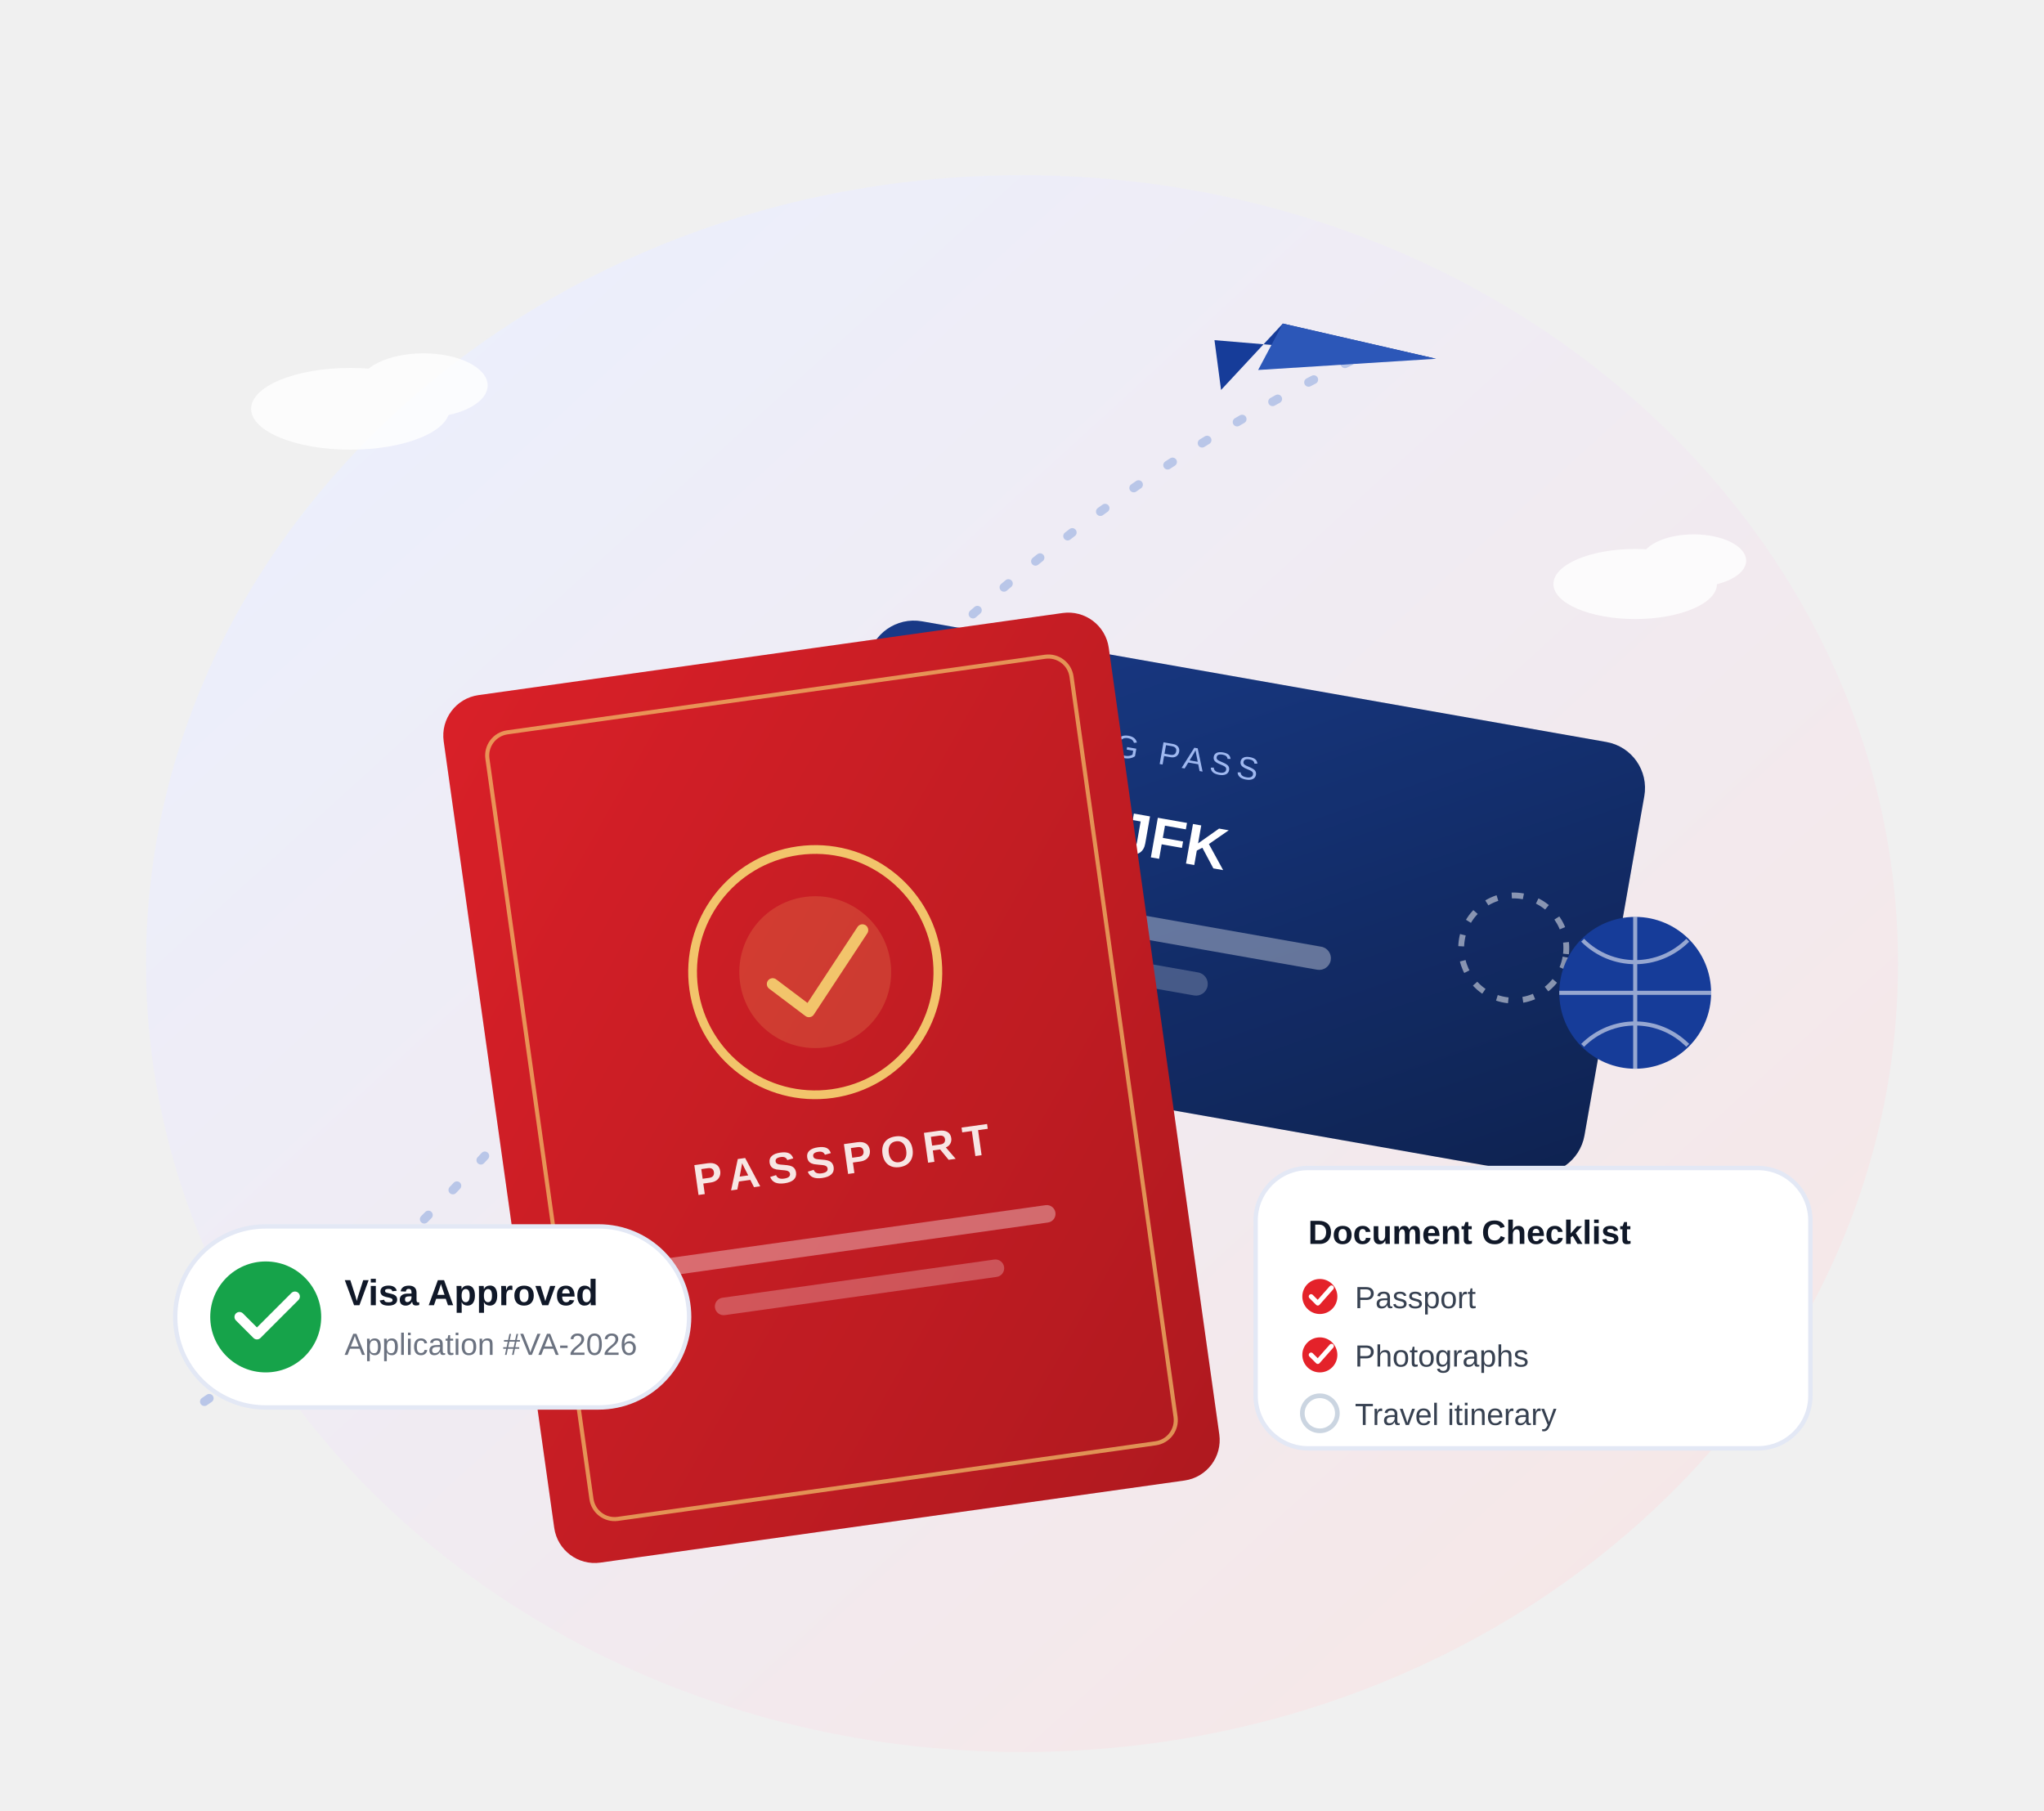
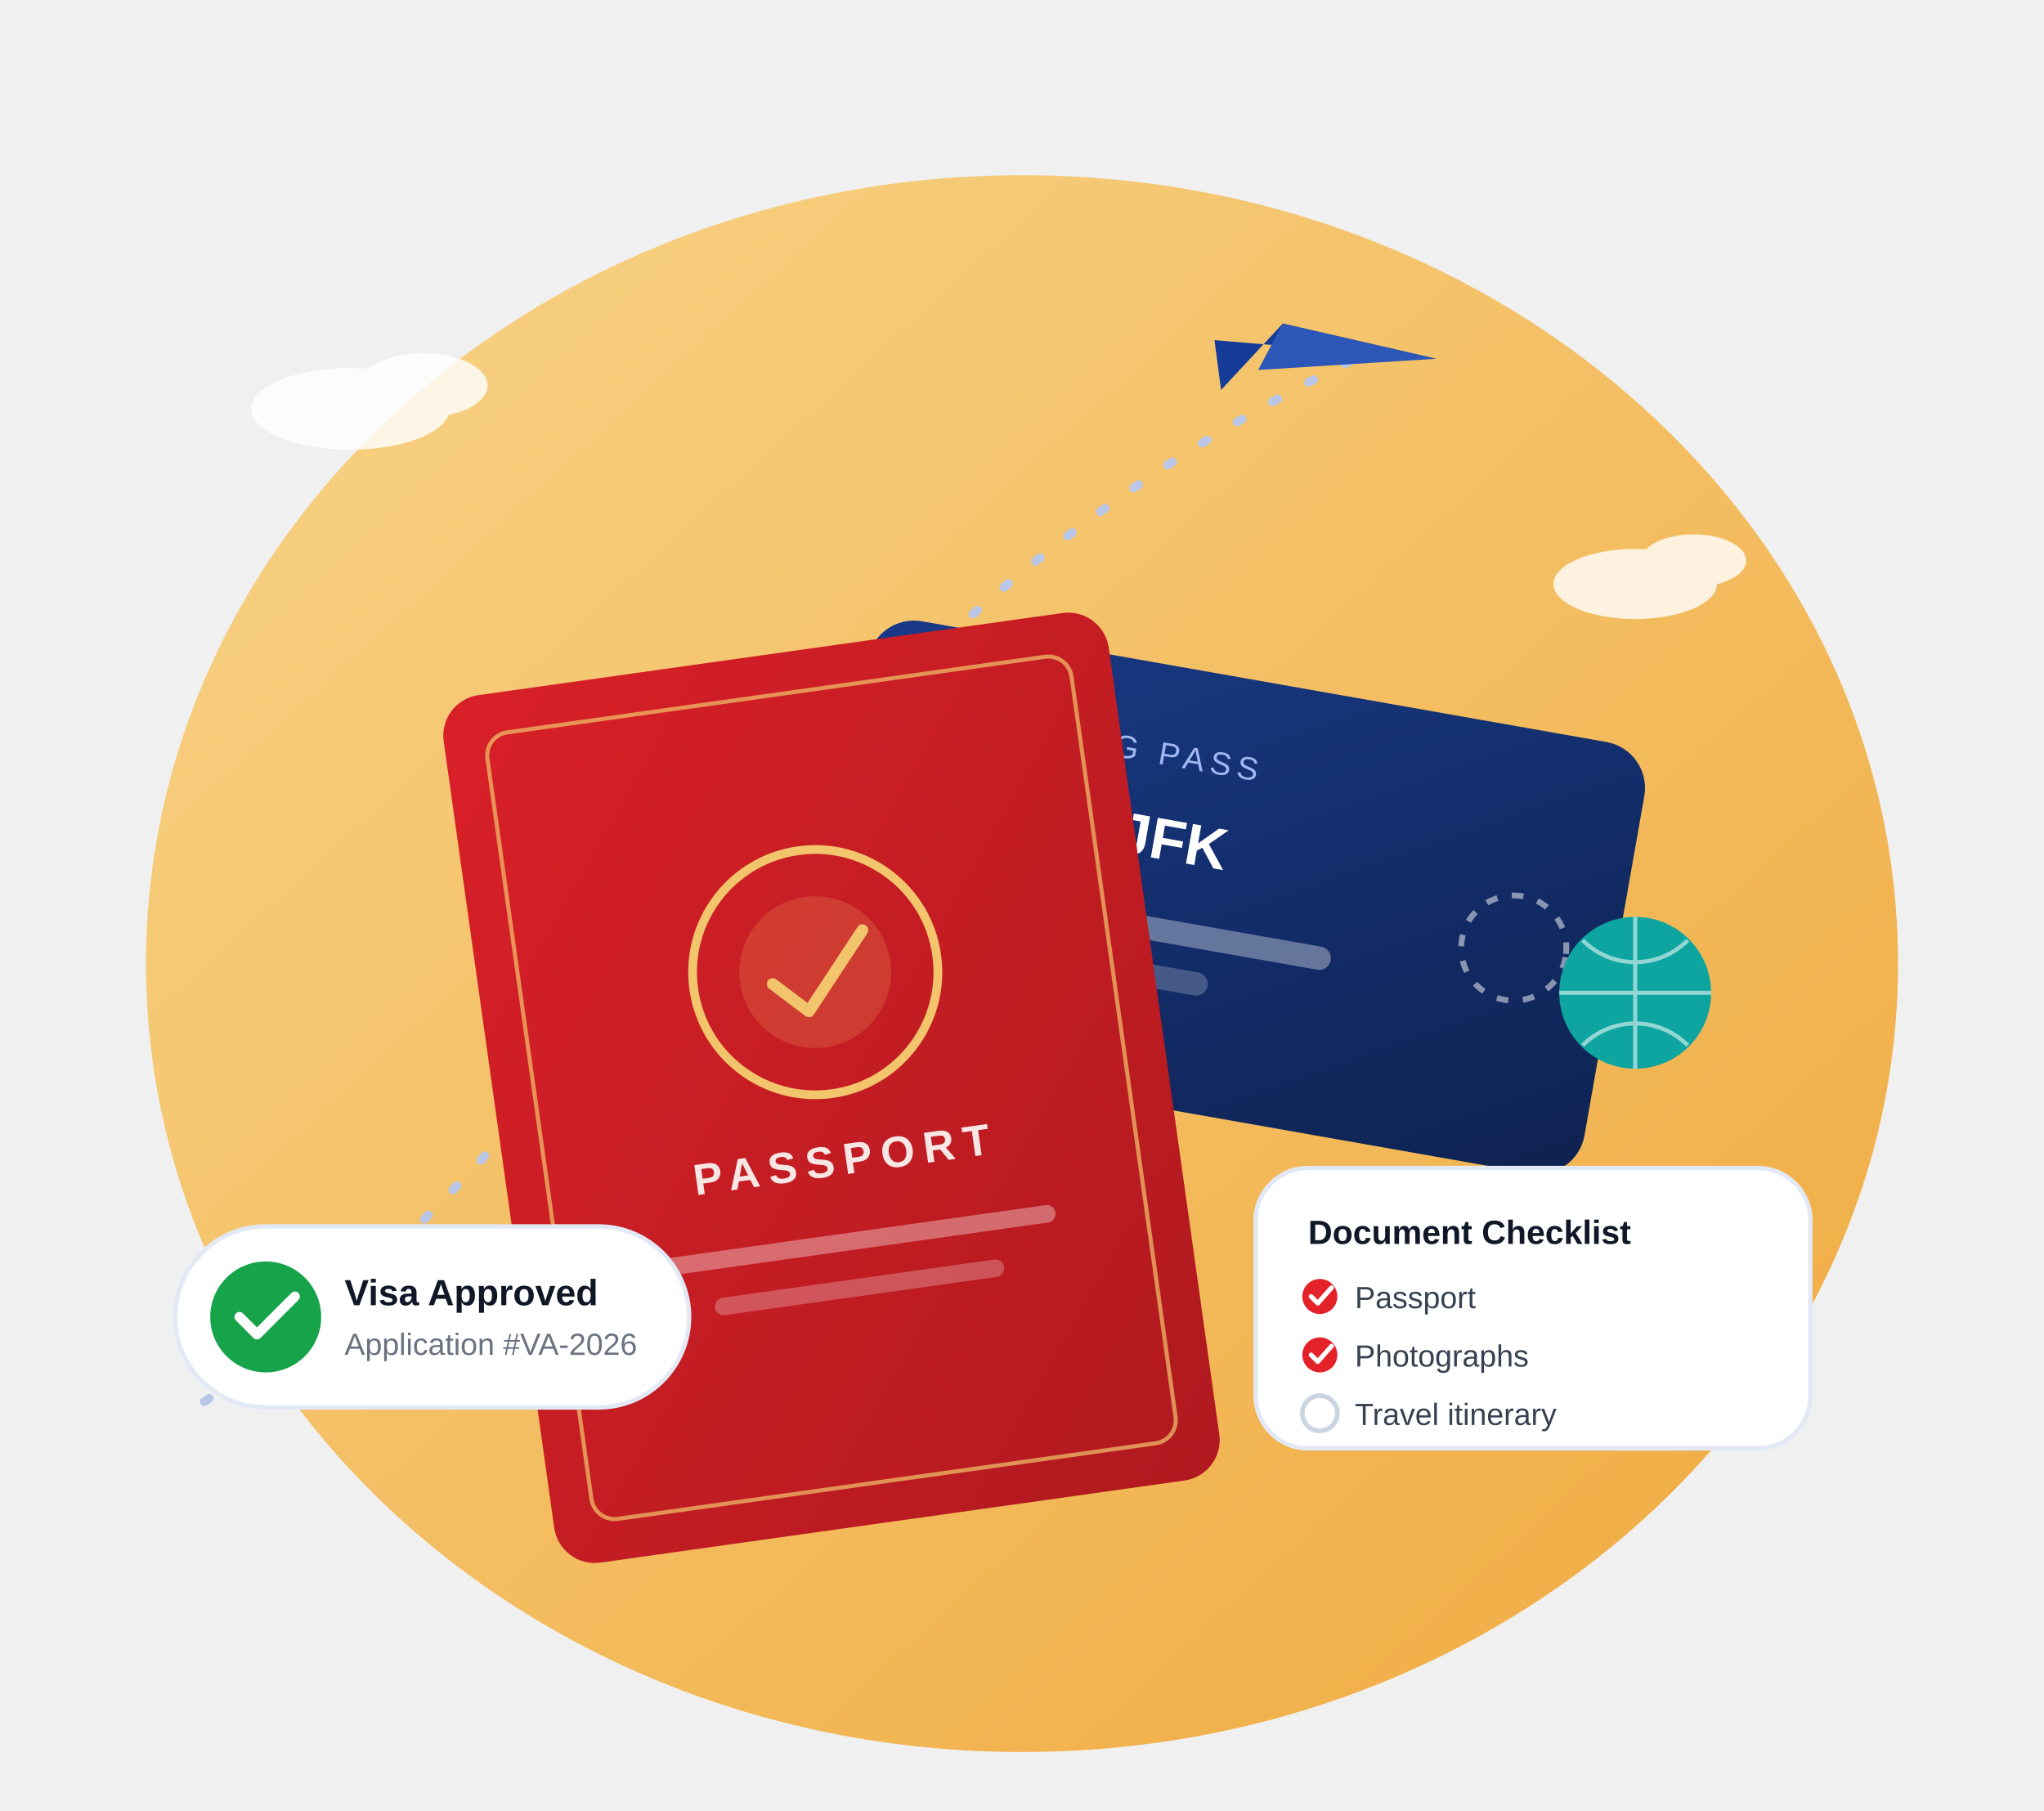
<svg xmlns="http://www.w3.org/2000/svg" width="700" height="620" viewBox="0 0 700 620" fill="none" role="img" aria-label="Passport, boarding pass and visa approval illustration">
  <defs>
    <linearGradient id="passportGrad" x1="0" y1="0" x2="1" y2="1">
      <stop offset="0" stop-color="#E4222A" />
      <stop offset="1" stop-color="#B81A21" />
    </linearGradient>
    <linearGradient id="cardGrad" x1="0" y1="0" x2="1" y2="1">
      <stop offset="0" stop-color="#1B3F93" />
      <stop offset="1" stop-color="#0F2557" />
    </linearGradient>
    <linearGradient id="blobGrad" x1="0" y1="0" x2="1" y2="1">
-       <stop offset="0" stop-color="#EAF0FF" />
-       <stop offset="1" stop-color="#F7E6E4" />
+       <stop offset="0" stop-color="#F7D488" />
+       <stop offset="1" stop-color="#F0A93E" />
    </linearGradient>
  </defs>
  <ellipse cx="350" cy="330" rx="300" ry="270" fill="url(#blobGrad)" />
  <path d="M70 480 C 220 380, 260 220, 470 120" stroke="#B9C6E8" stroke-width="3" stroke-dasharray="2 12" stroke-linecap="round" fill="none" />
  <g transform="translate(430,90) rotate(28)">
    <path d="M0 30 L70 0 L18 14 L10 44 L0 30Z" fill="#163C99" />
    <path d="M18 14 L70 0 L18 32 Z" fill="#2C57B8" />
  </g>
  <g fill="#FFFFFF" opacity="0.8">
    <ellipse cx="120" cy="140" rx="34" ry="14" />
    <ellipse cx="145" cy="132" rx="22" ry="11" />
    <ellipse cx="560" cy="200" rx="28" ry="12" />
    <ellipse cx="580" cy="192" rx="18" ry="9" />
  </g>
  <g transform="translate(300,210) rotate(10)">
    <rect x="0" y="0" width="270" height="150" rx="16" fill="url(#cardGrad)" />
    <rect x="0" y="0" width="270" height="150" rx="16" fill="black" opacity="0.08" />
    <circle cx="235" cy="75" r="18" fill="none" stroke="#FFFFFF" stroke-opacity="0.5" stroke-width="2" stroke-dasharray="4 5" />
    <text x="24" y="34" font-family="Arial, sans-serif" font-size="11" letter-spacing="2" fill="#9FB8F0">BOARDING PASS</text>
    <text x="24" y="66" font-family="Arial, sans-serif" font-size="20" font-weight="700" fill="#FFFFFF">DEL → JFK</text>
    <rect x="24" y="86" width="150" height="8" rx="4" fill="#FFFFFF" opacity="0.35" />
    <rect x="24" y="102" width="110" height="8" rx="4" fill="#FFFFFF" opacity="0.22" />
    <rect x="0" y="150" width="270" height="0" />
  </g>
  <g transform="translate(150,240) rotate(-8)">
    <rect x="0" y="0" width="230" height="300" rx="14" fill="url(#passportGrad)" />
    <rect x="0" y="0" width="230" height="300" rx="14" fill="black" opacity="0.05" />
    <rect x="14" y="14" width="202" height="272" rx="8" fill="none" stroke="#F2C46B" stroke-width="1.4" opacity="0.7" />
    <circle cx="115" cy="110" r="42" fill="none" stroke="#F2C46B" stroke-width="3" />
    <circle cx="115" cy="110" r="26" fill="#F2C46B" opacity="0.18" />
    <path d="M100 112 L111 123 L133 98" stroke="#F2C46B" stroke-width="4" stroke-linecap="round" stroke-linejoin="round" fill="none" />
    <text x="115" y="180" text-anchor="middle" font-family="'Space Grotesk', Arial, sans-serif" font-size="15" font-weight="700" letter-spacing="3" fill="#F7E6E4">PASSPORT</text>
    <rect x="45" y="200" width="140" height="6" rx="3" fill="#FFFFFF" opacity="0.35" />
    <rect x="65" y="216" width="100" height="6" rx="3" fill="#FFFFFF" opacity="0.25" />
  </g>
  <g transform="translate(60,420)">
    <rect x="0" y="0" width="176" height="62" rx="31" fill="#FFFFFF" />
    <rect x="0" y="0" width="176" height="62" rx="31" fill="none" stroke="#E3E8F5" stroke-width="1.5" />
    <circle cx="31" cy="31" r="19" fill="#16A34A" />
    <path d="M22 31 L28 37 L41 24" stroke="#FFFFFF" stroke-width="3.4" stroke-linecap="round" stroke-linejoin="round" fill="none" />
    <text x="58" y="27" font-family="Arial, sans-serif" font-size="12.5" font-weight="700" fill="#101828">Visa Approved</text>
    <text x="58" y="44" font-family="Arial, sans-serif" font-size="10.5" fill="#6B7280">Application #VA-2026</text>
  </g>
  <g transform="translate(430,400)">
    <rect x="0" y="0" width="190" height="96" rx="18" fill="#FFFFFF" />
    <rect x="0" y="0" width="190" height="96" rx="18" fill="none" stroke="#E3E8F5" stroke-width="1.5" />
    <text x="18" y="26" font-family="Arial, sans-serif" font-size="11.5" font-weight="700" fill="#101828">Document Checklist</text>
    <g font-family="Arial, sans-serif" font-size="10.5" fill="#374151">
      <circle cx="22" cy="44" r="6" fill="#E4222A" />
      <path d="M19 44 L21.3 46.3 L26 41" stroke="#FFFFFF" stroke-width="1.6" fill="none" stroke-linecap="round" stroke-linejoin="round" />
      <text x="34" y="48">Passport</text>
      <circle cx="22" cy="64" r="6" fill="#E4222A" />
      <path d="M19 64 L21.3 66.3 L26 61" stroke="#FFFFFF" stroke-width="1.6" fill="none" stroke-linecap="round" stroke-linejoin="round" />
      <text x="34" y="68">Photographs</text>
      <circle cx="22" cy="84" r="6" fill="none" stroke="#CBD5E1" stroke-width="1.6" />
      <text x="34" y="88">Travel itinerary</text>
    </g>
  </g>
  <g transform="translate(560,340)">
-     <circle cx="0" cy="0" r="26" fill="#163C99" />
+     <circle cx="0" cy="0" r="26" fill="#0EA5A0" />
    <path d="M-26 0 H26 M0 -26 V26 M-18 -18 C -8 -8, 8 -8, 18 -18 M-18 18 C -8 8, 8 8, 18 18" stroke="#FFFFFF" stroke-opacity="0.55" stroke-width="1.4" fill="none" />
  </g>
</svg>
